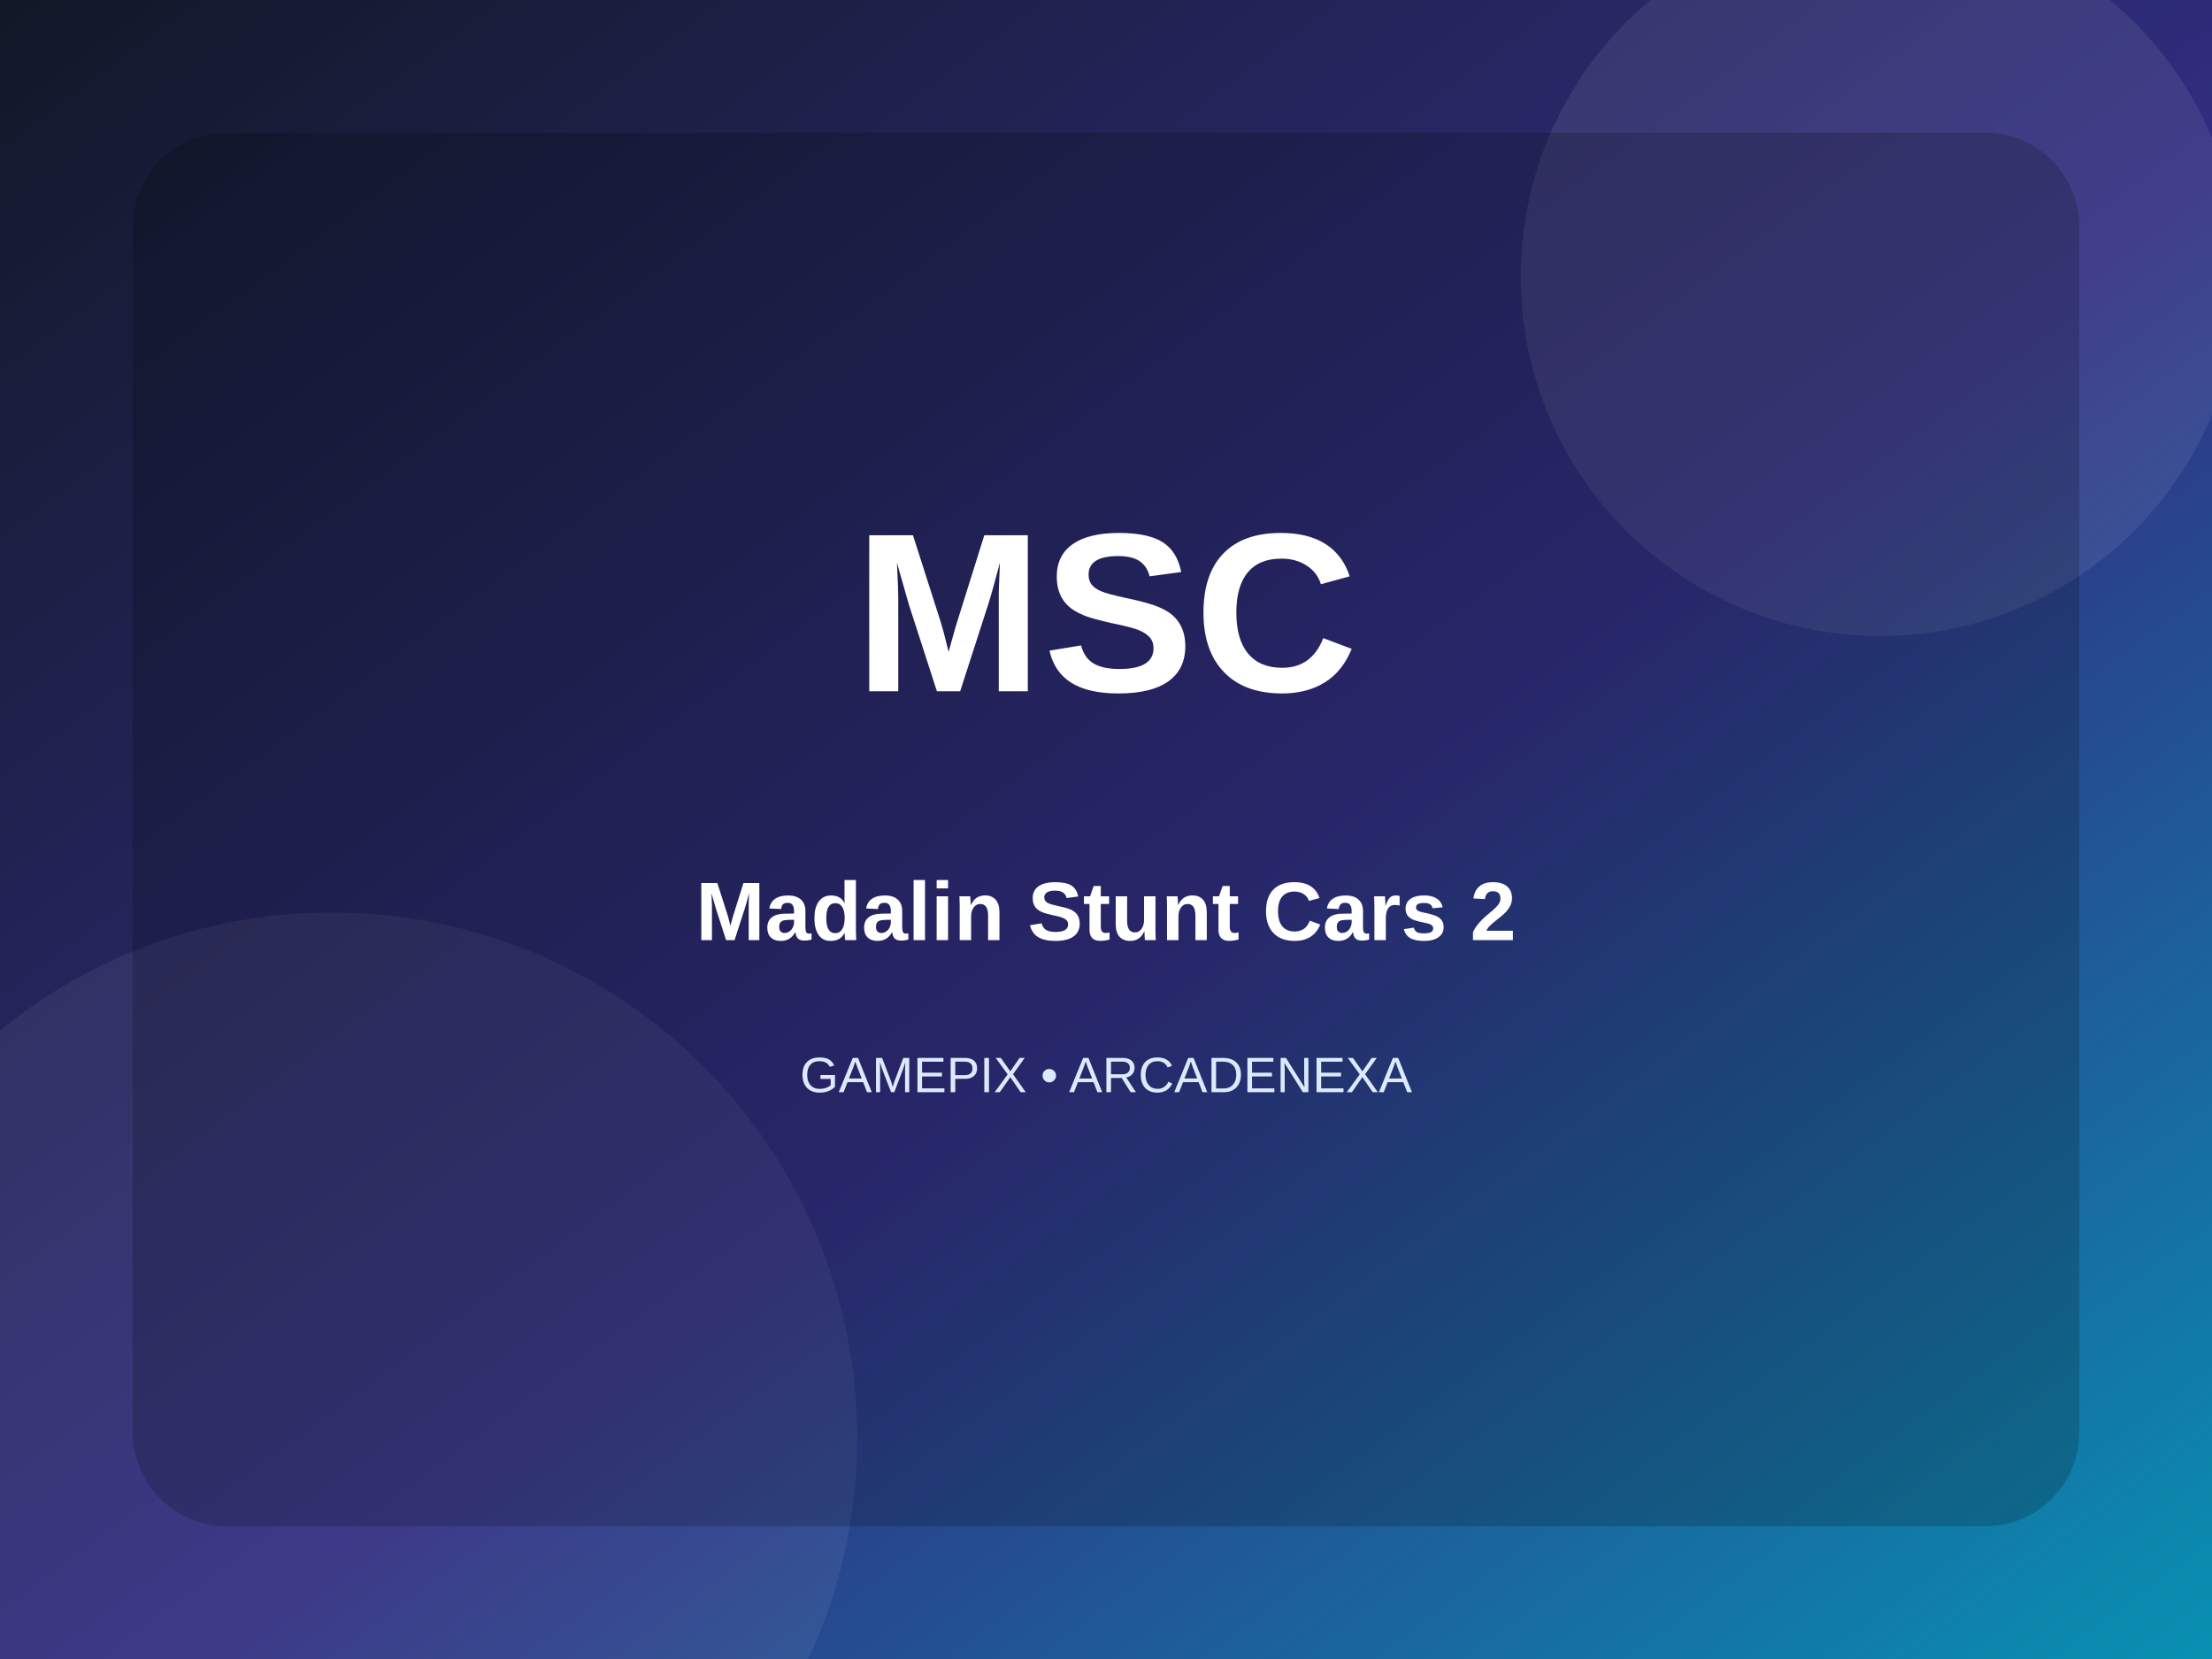
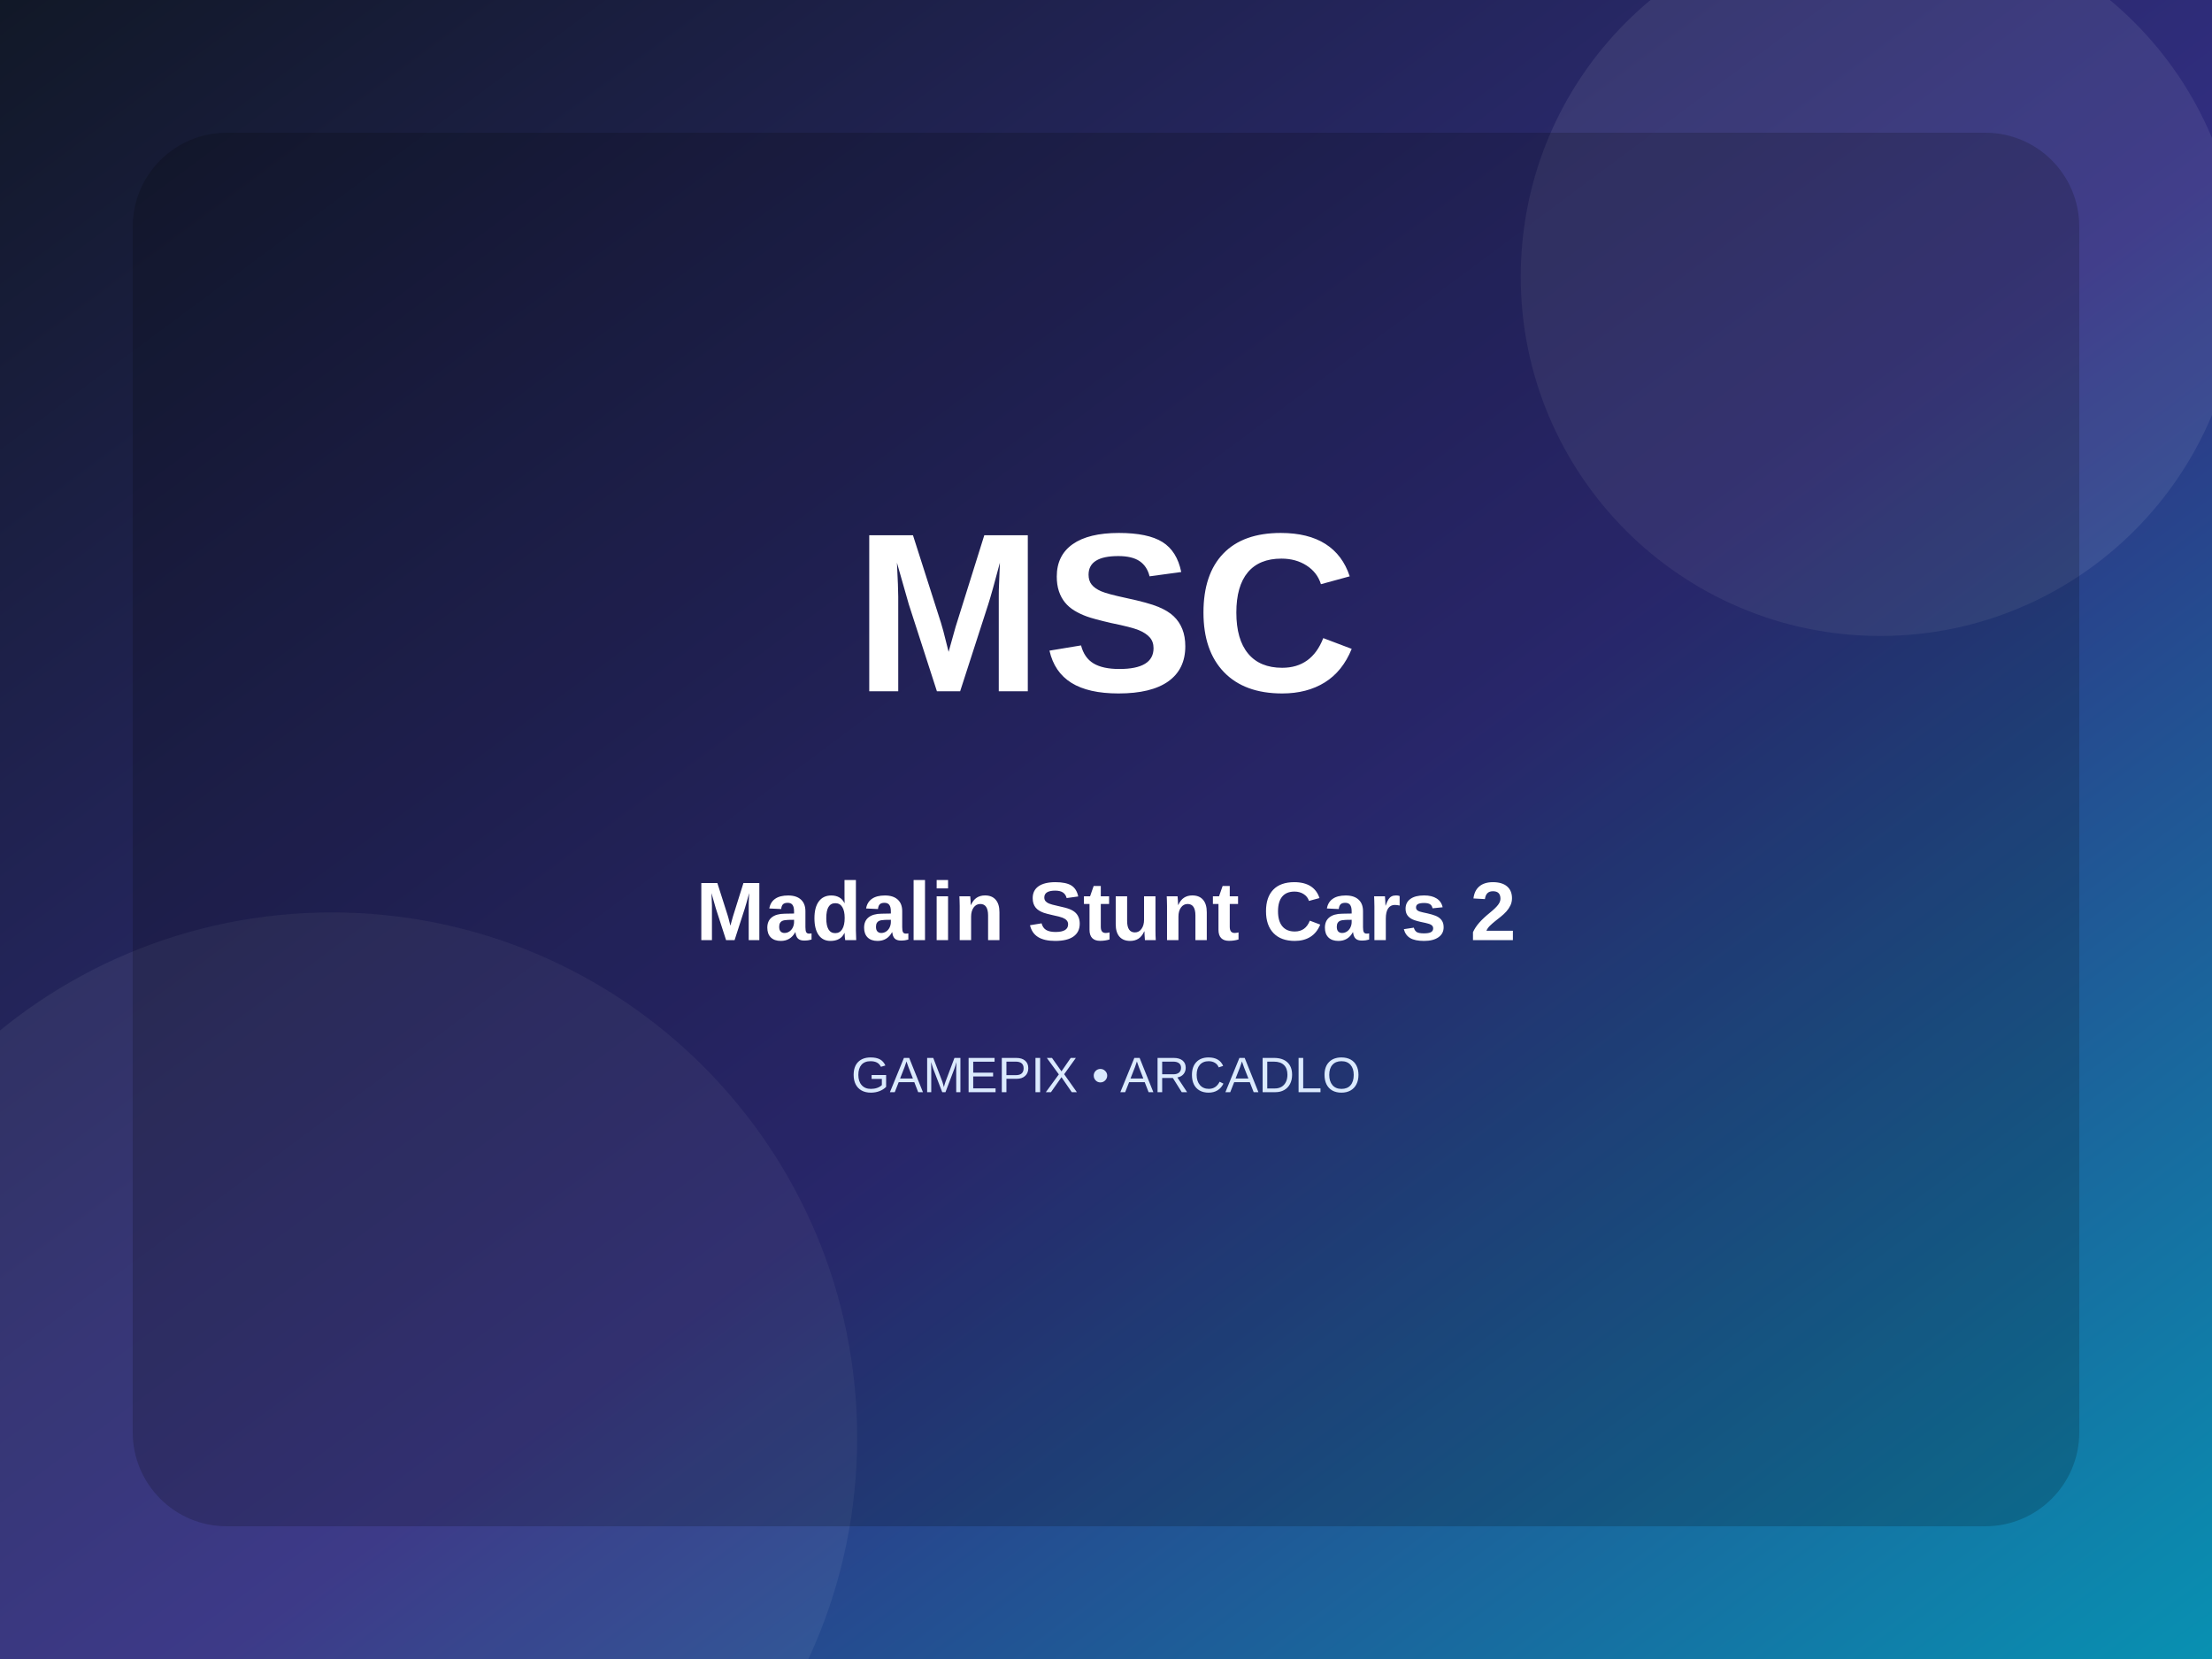
<svg xmlns="http://www.w3.org/2000/svg" viewBox="0 0 800 600">
  <defs>
    <linearGradient id="g" x1="0" y1="0" x2="1" y2="1">
      <stop offset="0%" stop-color="#111827" />
      <stop offset="55%" stop-color="#312e81" />
      <stop offset="100%" stop-color="#0891b2" />
    </linearGradient>
  </defs>
  <rect width="800" height="600" fill="url(#g)" />
  <circle cx="680" cy="100" r="130" fill="#fff" opacity=".08" />
  <circle cx="120" cy="520" r="190" fill="#fff" opacity=".06" />
  <rect x="48" y="48" width="704" height="504" rx="34" fill="#000" opacity=".18" />
  <text x="400" y="250" fill="white" font-family="Arial,sans-serif" font-size="82" font-weight="800" text-anchor="middle">MSC</text>
  <text x="400" y="340" fill="white" font-family="Arial,sans-serif" font-size="30" font-weight="700" text-anchor="middle">Madalin Stunt Cars 2</text>
-   <text x="400" y="395" fill="#dbeafe" font-family="Arial,sans-serif" font-size="18" text-anchor="middle">GAMEPIX • ARCADENEXA</text>
+   <text x="400" y="395" fill="#dbeafe" font-family="Arial,sans-serif" font-size="18" text-anchor="middle">GAMEPIX • ARCADLO</text>
</svg>
